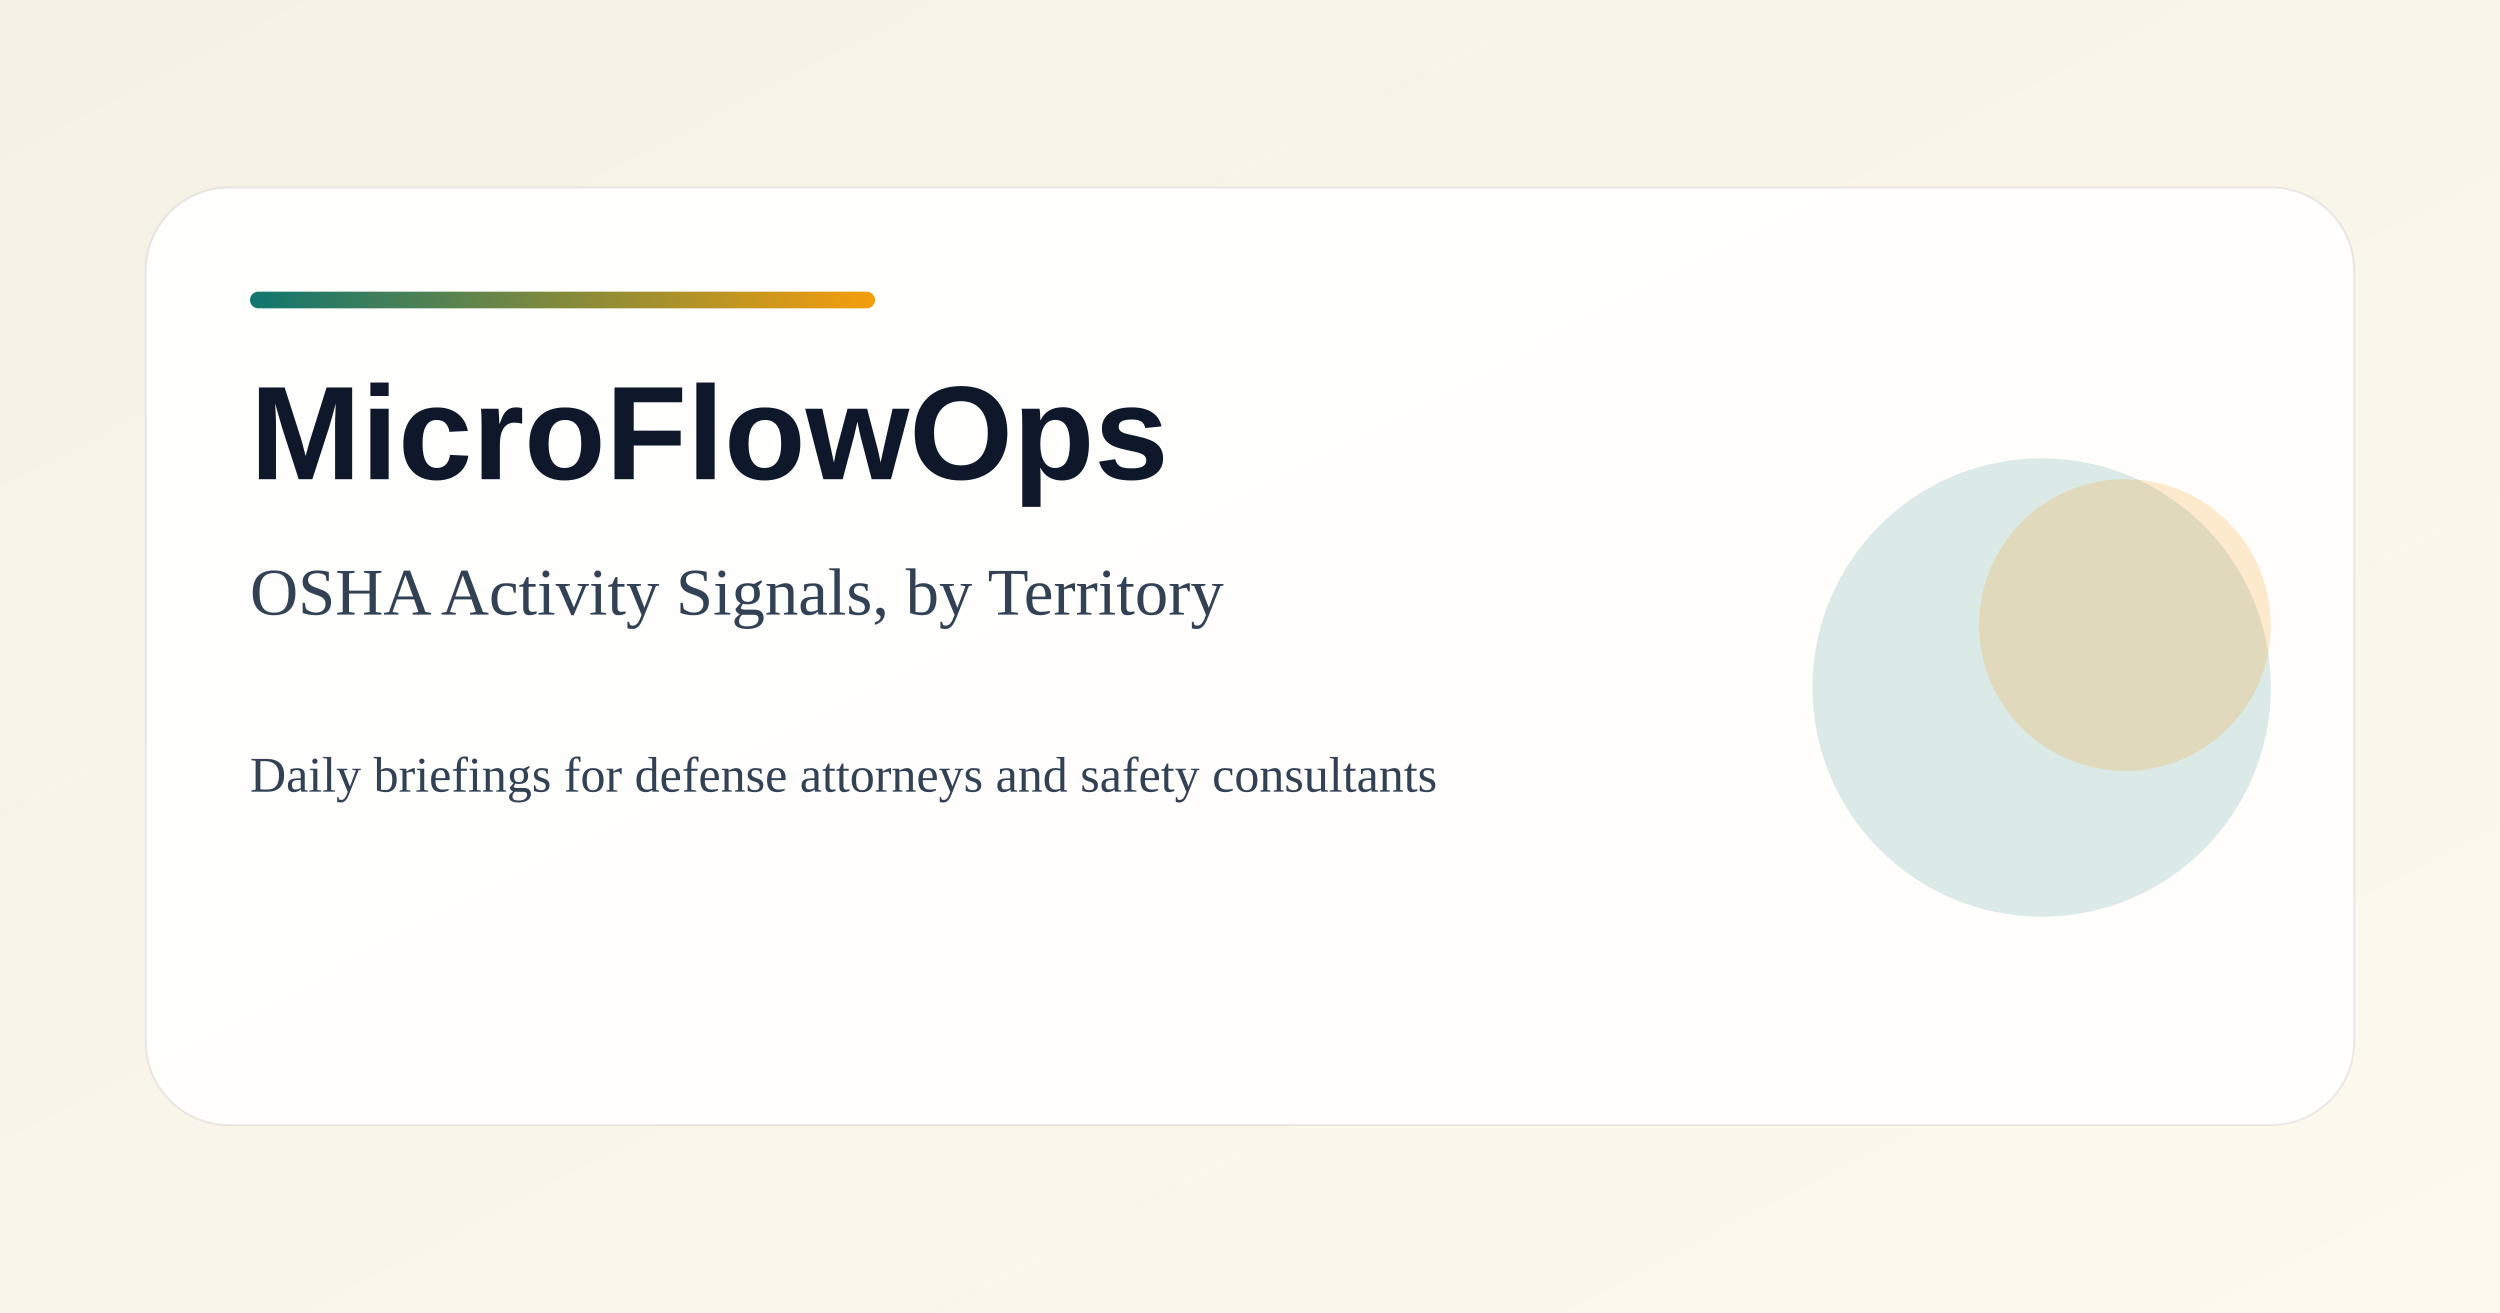
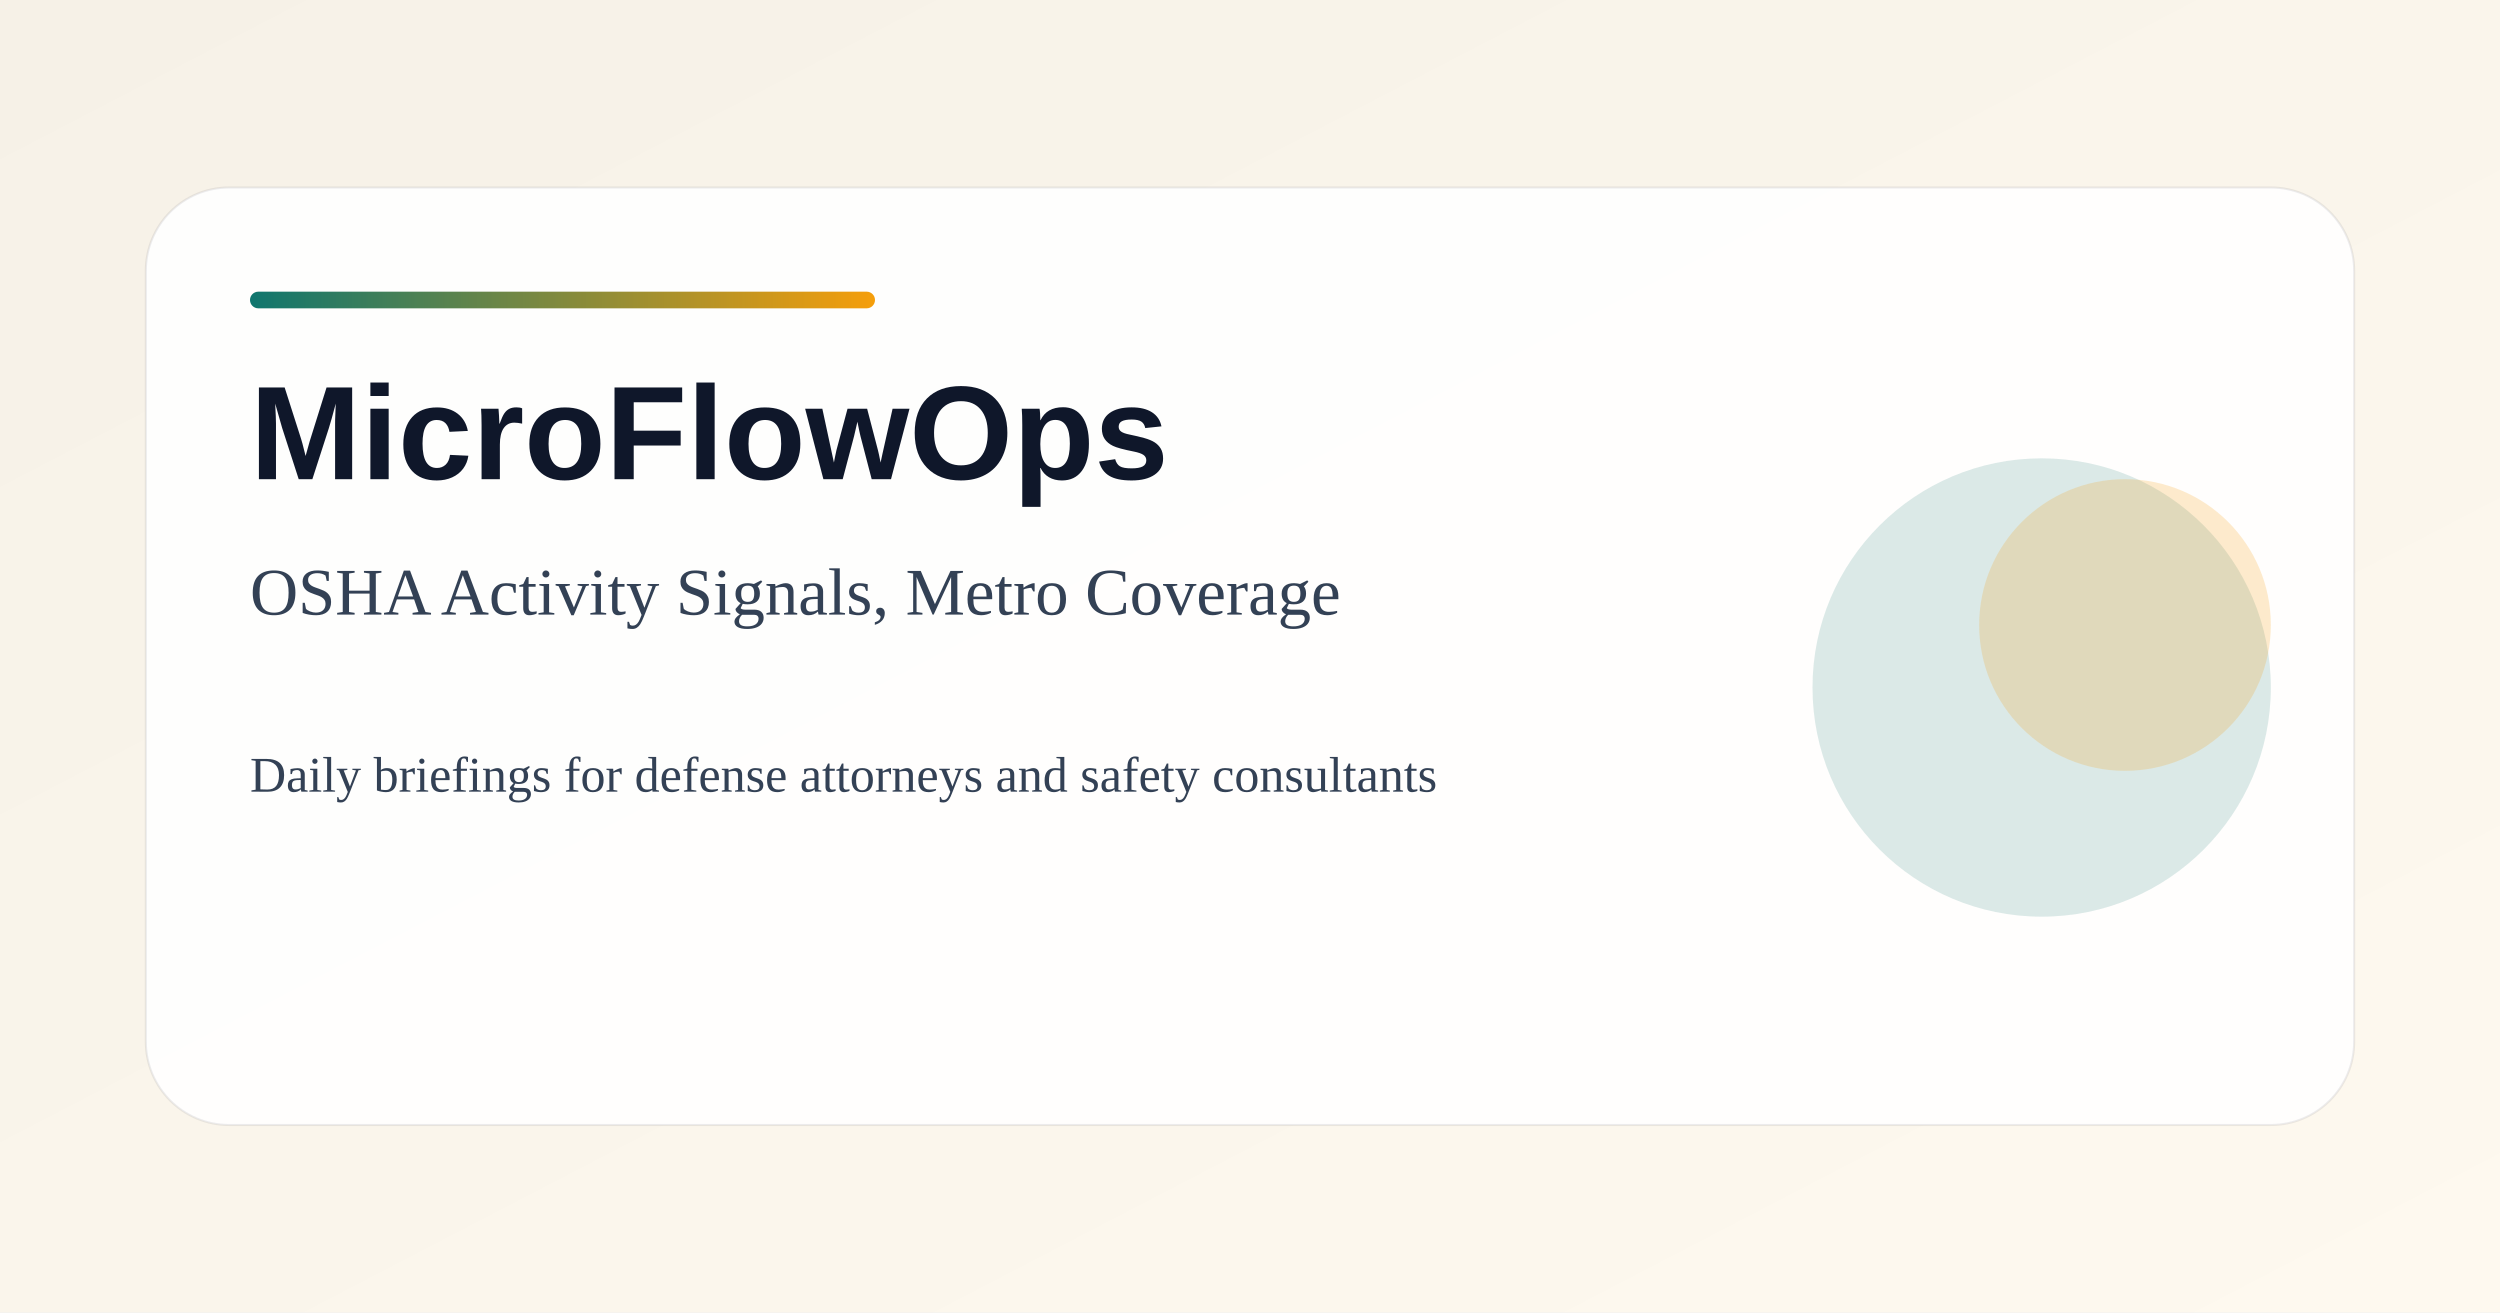
<svg xmlns="http://www.w3.org/2000/svg" width="1200" height="630" viewBox="0 0 1200 630" fill="none">
  <defs>
    <linearGradient id="bg" x1="0" y1="0" x2="1" y2="1">
      <stop offset="0%" stop-color="#f6f1e7" />
      <stop offset="100%" stop-color="#fef9ef" />
    </linearGradient>
    <linearGradient id="accent" x1="0" y1="0" x2="1" y2="0">
      <stop offset="0%" stop-color="#0f766e" />
      <stop offset="100%" stop-color="#f59e0b" />
    </linearGradient>
  </defs>
  <rect width="1200" height="630" fill="url(#bg)" />
  <rect x="70" y="90" width="1060" height="450" rx="40" fill="#ffffff" fill-opacity="0.9" stroke="#0f172a" stroke-opacity="0.08" />
  <rect x="120" y="140" width="300" height="8" rx="4" fill="url(#accent)" />
  <text x="120" y="230" fill="#0f172a" font-size="64" font-family="Space Grotesk, Arial, sans-serif" font-weight="600">
    MicroFlowOps
  </text>
  <text x="120" y="295" fill="#334155" font-size="32" font-family="Source Sans 3, Arial, sans-serif">
-     OSHA Activity Signals, by Territory
+     OSHA Activity Signals, Metro Coverage
  </text>
  <text x="120" y="380" fill="#334155" font-size="24" font-family="Source Sans 3, Arial, sans-serif">
    Daily briefings for defense attorneys and safety consultants
  </text>
  <circle cx="980" cy="330" r="110" fill="#0f766e" fill-opacity="0.15" />
  <circle cx="1020" cy="300" r="70" fill="#f59e0b" fill-opacity="0.2" />
</svg>
